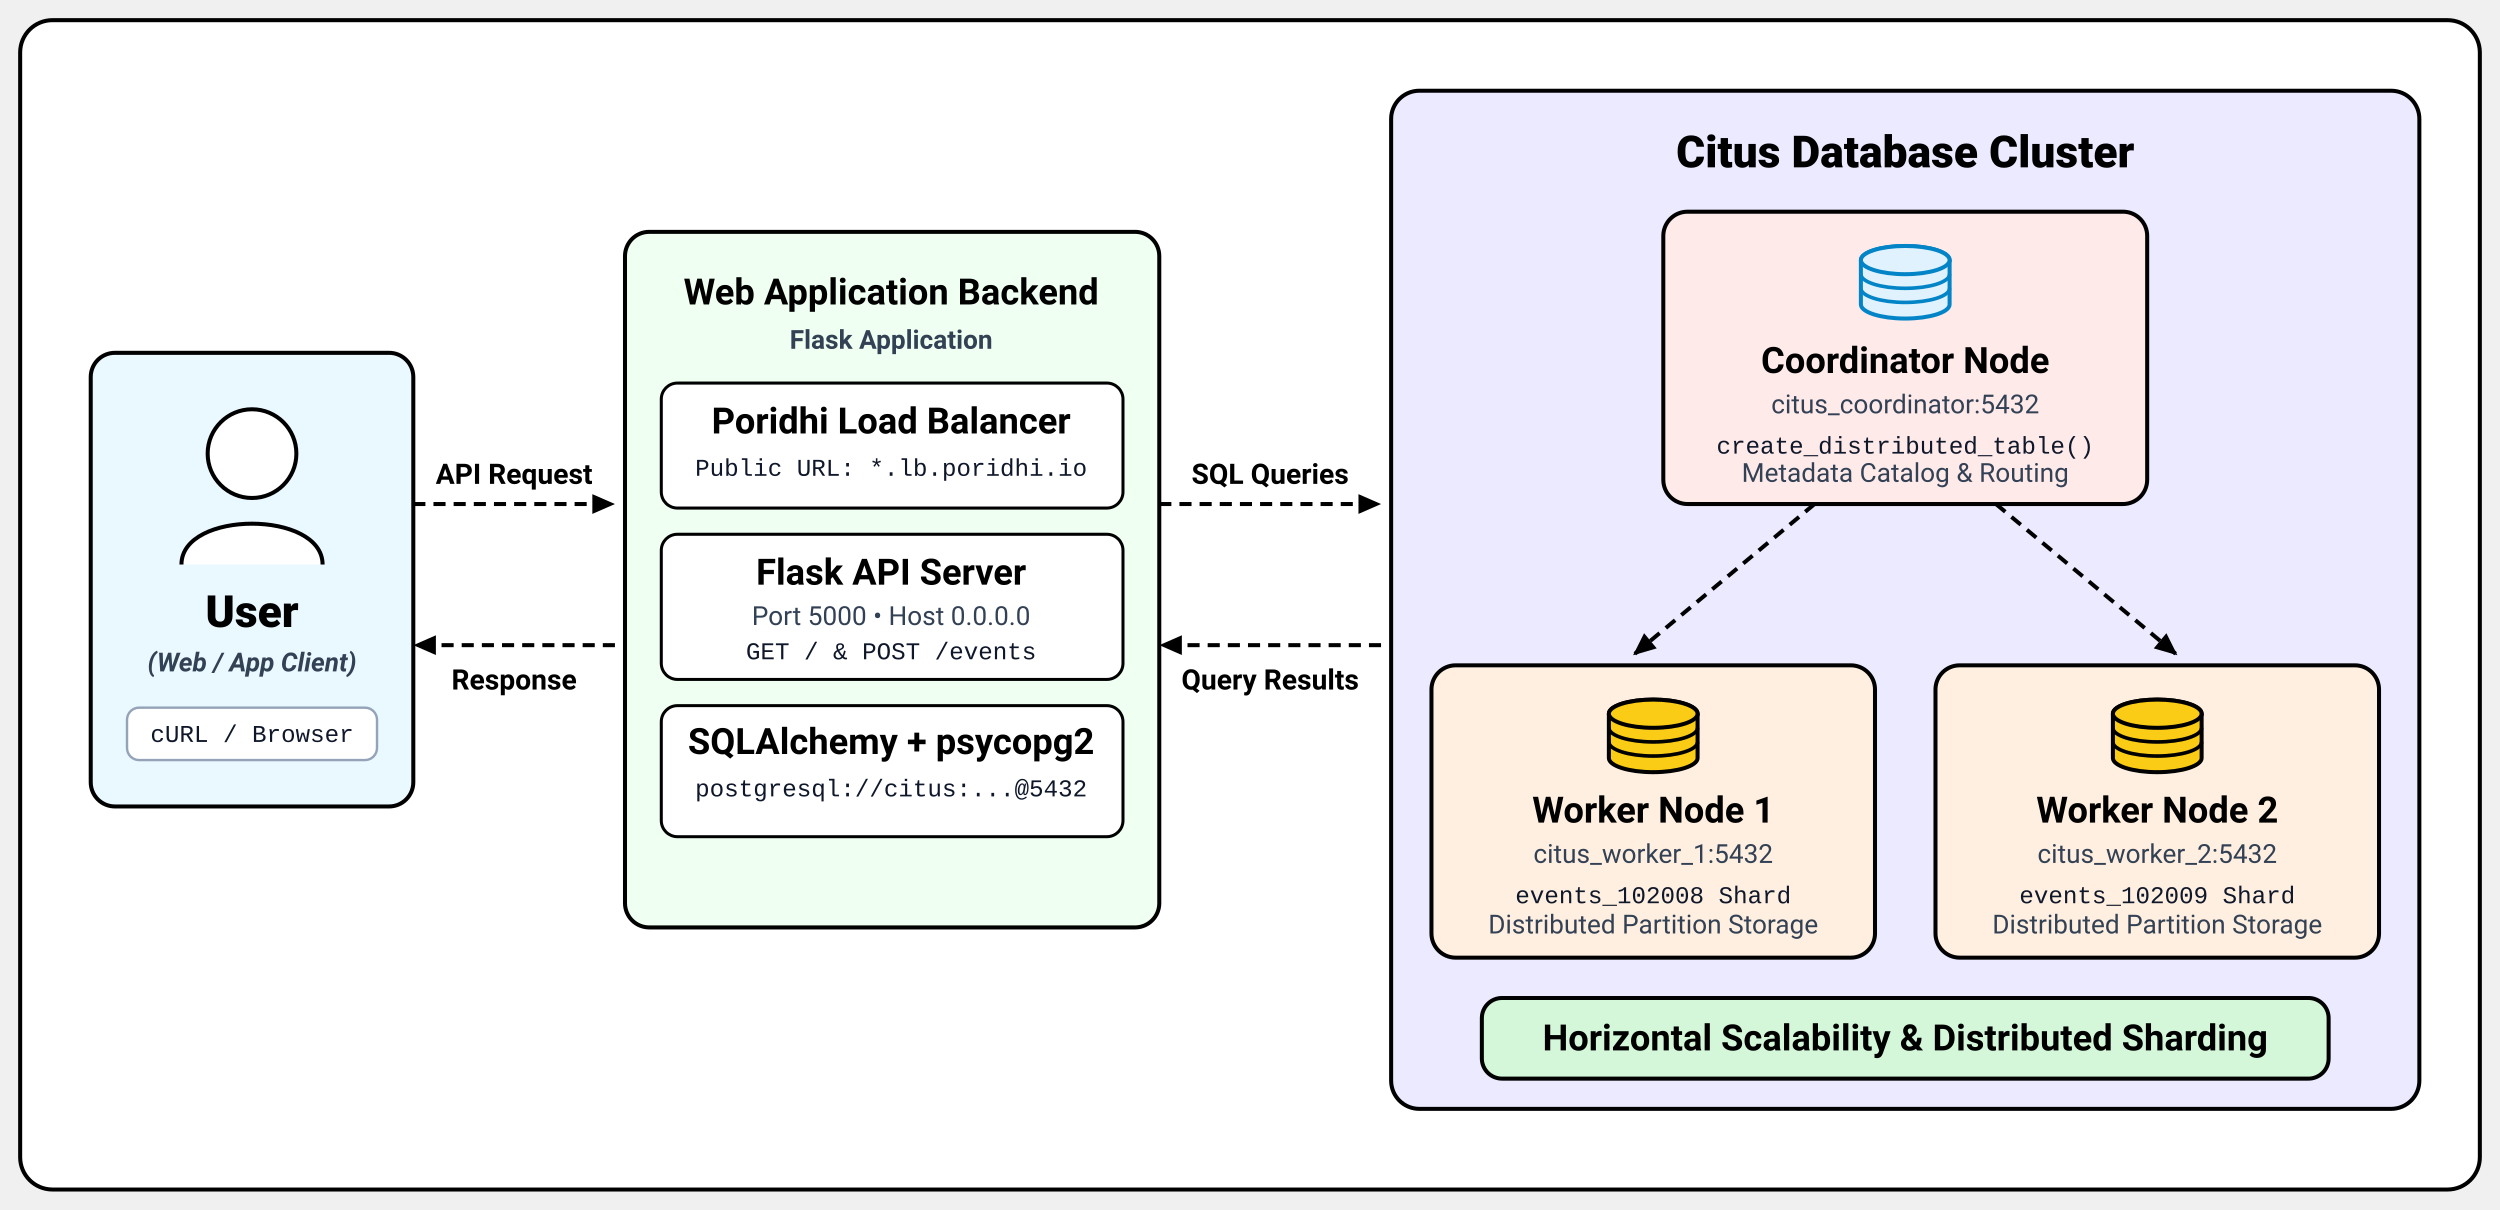
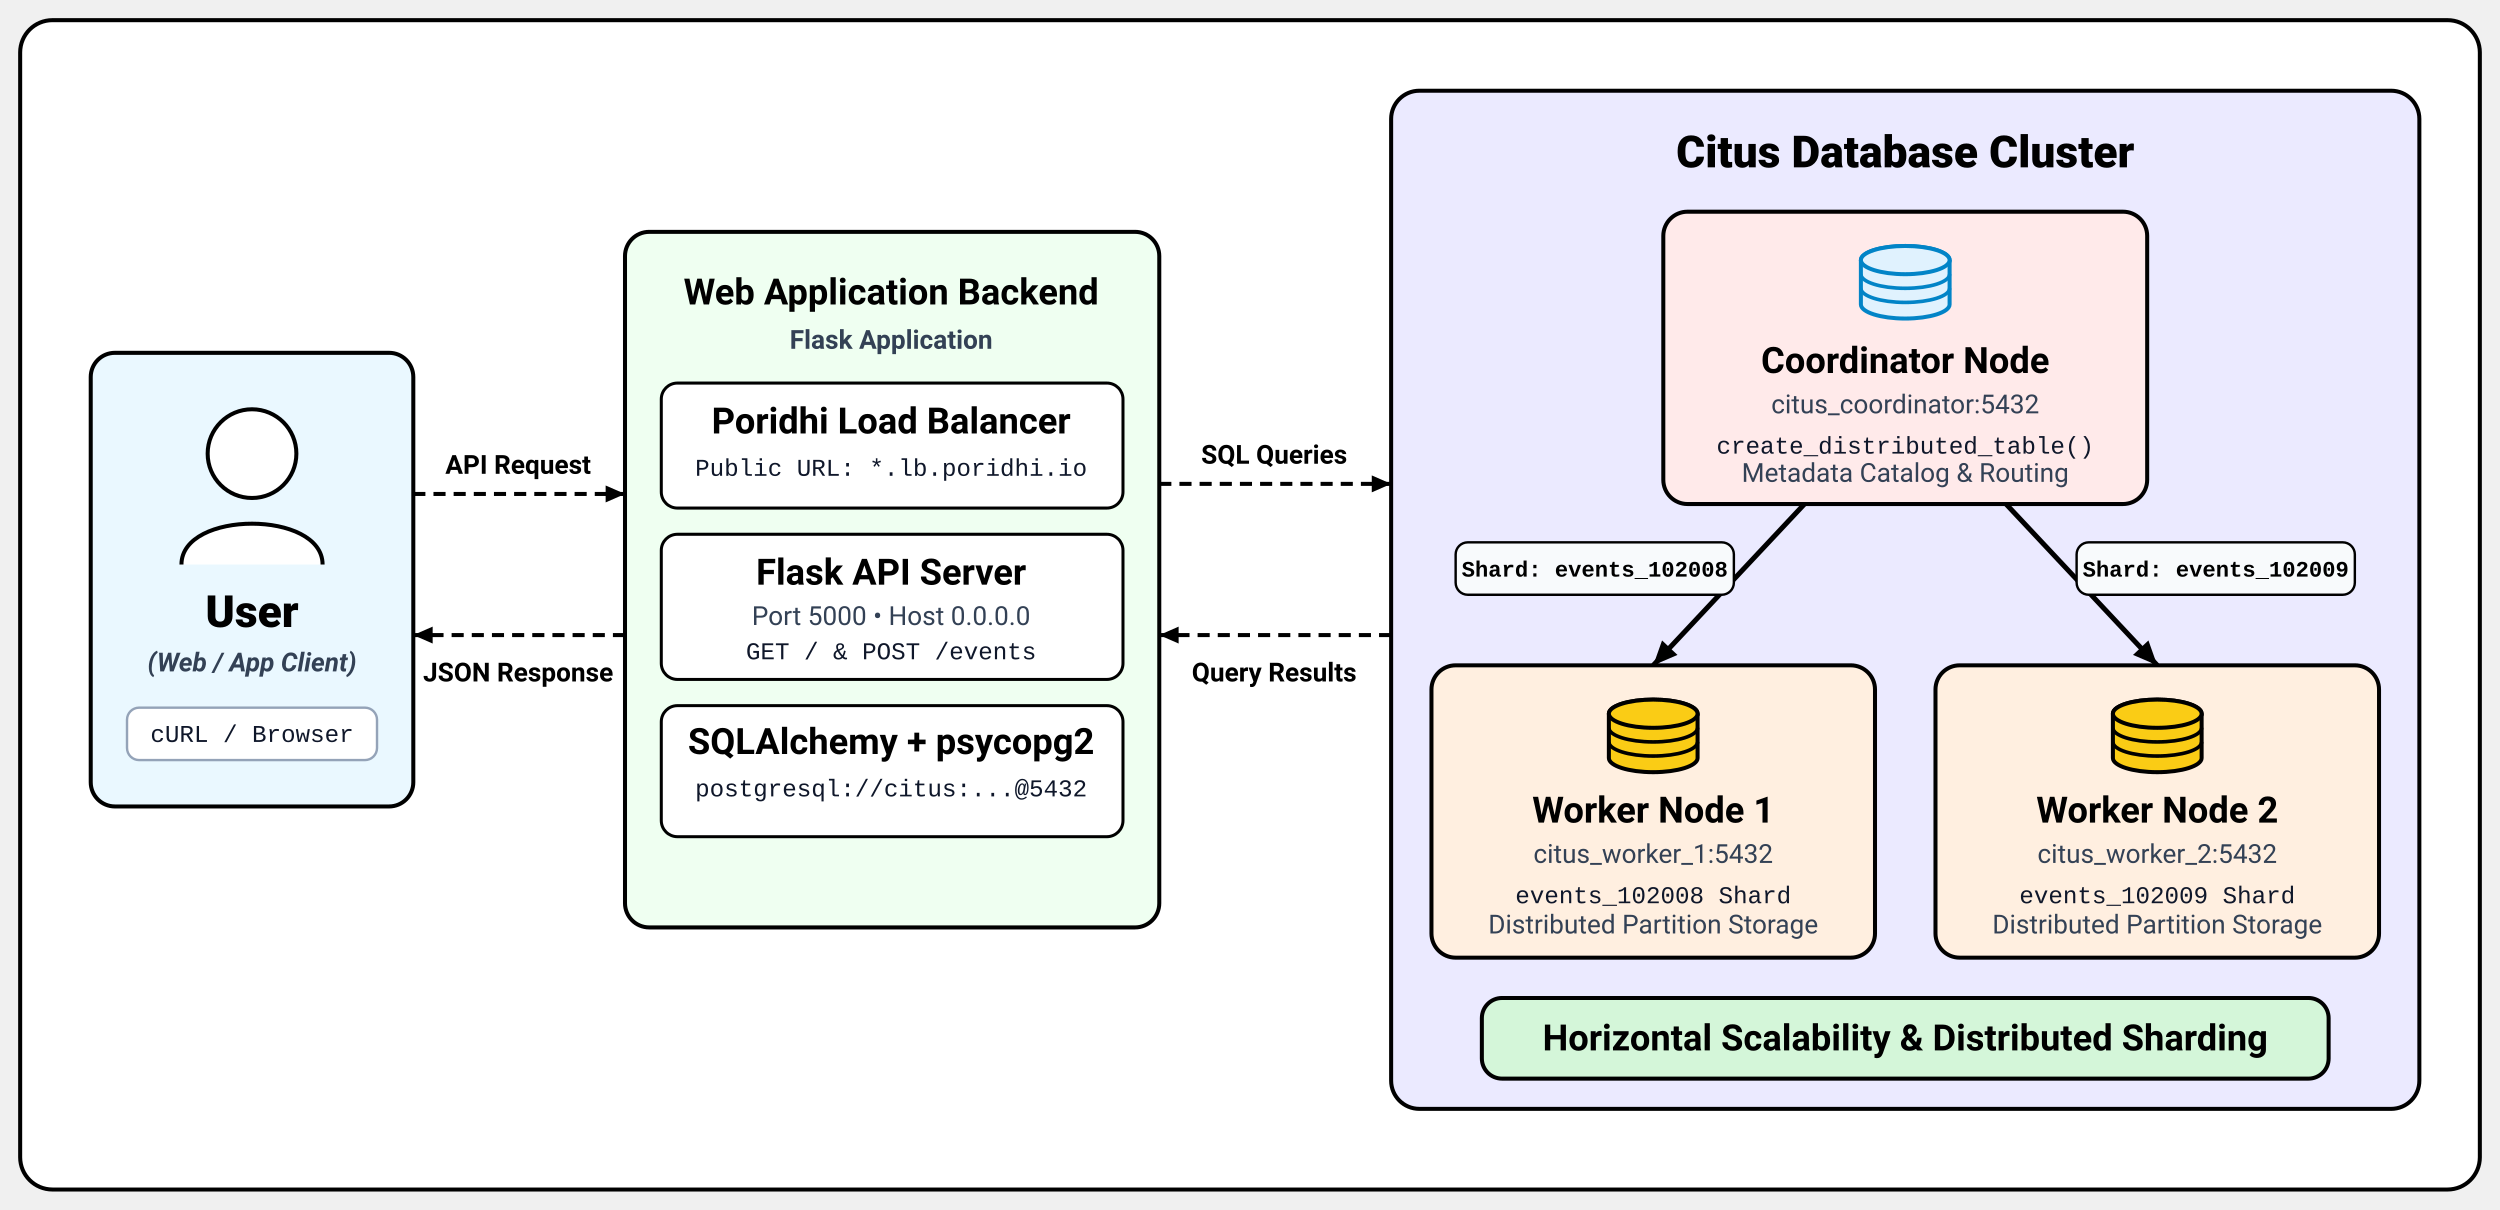
<svg xmlns="http://www.w3.org/2000/svg" viewBox="0 0 1240 600" width="100%" height="auto">
  <defs>
    <style>
      .txt-title { font-family: -apple-system, BlinkMacSystemFont, "Segoe UI", Roboto, Helvetica, Arial, sans-serif; font-size: 22px; font-weight: 800; fill: #000000; }
      .txt-node-title { font-family: -apple-system, BlinkMacSystemFont, "Segoe UI", Roboto, Helvetica, Arial, sans-serif; font-size: 18px; font-weight: 700; fill: #000000; }
      .txt-node-sub { font-family: -apple-system, BlinkMacSystemFont, "Segoe UI", Roboto, Helvetica, Arial, sans-serif; font-size: 13px; fill: #334155; }
      .txt-node-code { font-family: "SFMono-Regular", Consolas, "Liberation Mono", Menlo, monospace; font-size: 12px; fill: #0f172a; }
-       .txt-arrow-label { font-family: -apple-system, BlinkMacSystemFont, "Segoe UI", Roboto, Helvetica, Arial, sans-serif; font-size: 14px; font-weight: 700; fill: #000000; }
+       .txt-arrow-label { font-family: -apple-system, BlinkMacSystemFont, "Segoe UI", Roboto, Helvetica, Arial, sans-serif; font-size: 13px; font-weight: 700; fill: #000000; }
+       .txt-badge { font-family: "SFMono-Regular", Consolas, "Liberation Mono", Menlo, monospace; font-size: 11px; font-weight: 700; fill: #000000; }
    </style>
-     <marker id="arrow" viewBox="0 0 10 10" refX="8" refY="5" markerWidth="7" markerHeight="7" orient="auto-start-reverse">
+     <marker id="arrow" viewBox="0 0 10 10" refX="8" refY="5" markerWidth="6" markerHeight="6" orient="auto">
      <path d="M 0 1.5 L 8 5 L 0 8.5 z" fill="#000000" />
+     </marker>
+     <marker id="arrow-muted" viewBox="0 0 10 10" refX="8" refY="5" markerWidth="6" markerHeight="6" orient="auto">
+       <path d="M 0 1.5 L 8 5 L 0 8.5 z" fill="#94a3b8" />
+     </marker>
+     <marker id="arrow-green" viewBox="0 0 10 10" refX="8" refY="5" markerWidth="6" markerHeight="6" orient="auto">
+       <path d="M 0 1.5 L 8 5 L 0 8.5 z" fill="#16a34a" />
    </marker>
  </defs>
  <rect x="10" y="10" width="1220" height="580" rx="16" fill="#ffffff" stroke="#000000" stroke-width="2" />
  <g transform="translate(45, 175)">
    <rect width="160" height="225" rx="12" fill="#eaf8ff" stroke="#000000" stroke-width="2" />
    <circle cx="80" cy="50" r="22" fill="#ffffff" stroke="#000000" stroke-width="2" />
    <path d="M 45 105 C 45 78, 115 78, 115 105" fill="#ffffff" stroke="#000000" stroke-width="2" />
    <text x="80" y="136" class="txt-title" text-anchor="middle">User</text>
    <text x="80" y="158" class="txt-node-sub" font-style="italic" font-weight="600" text-anchor="middle">(Web / App Client)</text>
    <rect x="18" y="176" width="124" height="26" rx="6" fill="#ffffff" stroke="#94a3b8" stroke-width="1.2" />
    <text x="80" y="193" class="txt-node-code" text-anchor="middle">cURL / Browser</text>
  </g>
-   <path d="M 205 250 L 305 250" fill="none" stroke="#000000" stroke-width="2" stroke-dasharray="6 4" marker-end="url(#arrow)" />
-   <text x="255" y="240" class="txt-arrow-label" text-anchor="middle">API Request</text>
-   <path d="M 305 320 L 205 320" fill="none" stroke="#000000" stroke-width="2" stroke-dasharray="6 4" marker-end="url(#arrow)" />
-   <text x="255" y="342" class="txt-arrow-label" text-anchor="middle">Response</text>
+   <path d="M 205 245 L 310 245" fill="none" stroke="#000000" stroke-width="2" stroke-dasharray="6 4" marker-end="url(#arrow)" />
+   <text x="257" y="235" class="txt-arrow-label" text-anchor="middle">API Request</text>
+   <path d="M 310 315 L 205 315" fill="none" stroke="#000000" stroke-width="2" stroke-dasharray="6 4" marker-end="url(#arrow)" />
+   <text x="257" y="338" class="txt-arrow-label" text-anchor="middle">JSON Response</text>
  <g transform="translate(310, 115)">
    <rect width="265" height="345" rx="12" fill="#effff1" stroke="#000000" stroke-width="2" />
    <text x="132" y="36" class="txt-node-title" text-anchor="middle">Web Application Backend</text>
    <text x="132" y="58" class="txt-node-sub" font-weight="700" text-anchor="middle">Flask Application</text>
    <g transform="translate(18, 75)">
      <rect width="229" height="62" rx="8" fill="#ffffff" stroke="#000000" stroke-width="1.5" />
      <text x="114" y="25" class="txt-node-title" font-size="14" text-anchor="middle">Poridhi Load Balancer</text>
      <text x="114" y="46" class="txt-node-code" text-anchor="middle">Public URL: *.lb.poridhi.io</text>
    </g>
    <g transform="translate(18, 150)">
      <rect width="229" height="72" rx="8" fill="#ffffff" stroke="#000000" stroke-width="1.5" />
      <text x="114" y="25" class="txt-node-title" font-size="15" text-anchor="middle">Flask API Server</text>
      <text x="114" y="45" class="txt-node-sub" text-anchor="middle">Port 5000 • Host 0.0.0.0</text>
      <text x="114" y="62" class="txt-node-code" text-anchor="middle">GET / &amp; POST /events</text>
    </g>
    <g transform="translate(18, 235)">
      <rect width="229" height="65" rx="8" fill="#ffffff" stroke="#000000" stroke-width="1.5" />
      <text x="114" y="24" class="txt-node-title" font-size="14" text-anchor="middle">SQLAlchemy + psycopg2</text>
      <text x="114" y="45" class="txt-node-code" font-size="11" text-anchor="middle">postgresql://citus:...@5432</text>
    </g>
  </g>
-   <path d="M 575 250 L 685 250" fill="none" stroke="#000000" stroke-width="2" stroke-dasharray="6 4" marker-end="url(#arrow)" />
-   <text x="630" y="240" class="txt-arrow-label" text-anchor="middle">SQL Queries</text>
-   <path d="M 685 320 L 575 320" fill="none" stroke="#000000" stroke-width="2" stroke-dasharray="6 4" marker-end="url(#arrow)" />
-   <text x="630" y="342" class="txt-arrow-label" text-anchor="middle">Query Results</text>
+   <path d="M 575 240 L 690 240" fill="none" stroke="#000000" stroke-width="2" stroke-dasharray="6 4" marker-end="url(#arrow)" />
+   <text x="632" y="230" class="txt-arrow-label" text-anchor="middle">SQL Queries</text>
+   <path d="M 690 315 L 575 315" fill="none" stroke="#000000" stroke-width="2" stroke-dasharray="6 4" marker-end="url(#arrow)" />
+   <text x="632" y="338" class="txt-arrow-label" text-anchor="middle">Query Results</text>
  <g transform="translate(690, 45)">
    <rect width="510" height="505" rx="14" fill="#ebeaff" stroke="#000000" stroke-width="2" />
    <text x="255" y="38" class="txt-title" text-anchor="middle">Citus Database Cluster</text>
    <g transform="translate(135, 60)">
      <rect width="240" height="145" rx="12" fill="#ffeaea" stroke="#000000" stroke-width="2" />
      <g transform="translate(95, 14)">
        <ellipse cx="25" cy="10" rx="22" ry="7" fill="#e0f2fe" stroke="#0284c7" stroke-width="2" />
        <path d="M 3 10 L 3 32 A 22 7 0 0 0 47 32 L 47 10" fill="#e0f2fe" stroke="#0284c7" stroke-width="2" />
        <path d="M 3 17 A 22 7 0 0 0 47 17" fill="none" stroke="#0284c7" stroke-width="1.8" />
        <path d="M 3 24 A 22 7 0 0 0 47 24" fill="none" stroke="#0284c7" stroke-width="1.8" />
        <ellipse cx="25" cy="10" rx="22" ry="7" fill="#e0f2fe" stroke="#0284c7" stroke-width="2" />
      </g>
      <text x="120" y="80" class="txt-node-title" text-anchor="middle">Coordinator Node</text>
      <text x="120" y="100" class="txt-node-sub" text-anchor="middle">citus_coordinator:5432</text>
      <text x="120" y="120" class="txt-node-code" text-anchor="middle">create_distributed_table()</text>
      <text x="120" y="134" class="txt-node-sub" font-size="11" text-anchor="middle">Metadata Catalog &amp; Routing</text>
    </g>
-     <path d="M 210 205 L 120 280" fill="none" stroke="#000000" stroke-width="2" stroke-dasharray="6 4" marker-end="url(#arrow)" />
-     <path d="M 300 205 L 390 280" fill="none" stroke="#000000" stroke-width="2" stroke-dasharray="6 4" marker-end="url(#arrow)" />
+     <path d="M 205 205 L 130 285" fill="none" stroke="#000000" stroke-width="2.5" marker-end="url(#arrow)" />
+     <g transform="translate(32, 224)">
+       <rect width="138" height="26" rx="6" fill="#f8fafc" stroke="#000000" stroke-width="1.2" />
+       <text x="69" y="17" class="txt-badge" text-anchor="middle">Shard: events_102008</text>
+     </g>
+     <path d="M 305 205 L 380 285" fill="none" stroke="#000000" stroke-width="2.5" marker-end="url(#arrow)" />
+     <g transform="translate(340, 224)">
+       <rect width="138" height="26" rx="6" fill="#f8fafc" stroke="#000000" stroke-width="1.2" />
+       <text x="69" y="17" class="txt-badge" text-anchor="middle">Shard: events_102009</text>
+     </g>
    <g transform="translate(20, 285)">
      <rect width="220" height="145" rx="12" fill="#ffefe0" stroke="#000000" stroke-width="2" />
      <g transform="translate(85, 14)">
        <ellipse cx="25" cy="10" rx="22" ry="7" fill="#facc15" stroke="#000000" stroke-width="2" />
        <path d="M 3 10 L 3 32 A 22 7 0 0 0 47 32 L 47 10" fill="#facc15" stroke="#000000" stroke-width="2" />
        <path d="M 3 17 A 22 7 0 0 0 47 17" fill="none" stroke="#000000" stroke-width="1.8" />
        <path d="M 3 24 A 22 7 0 0 0 47 24" fill="none" stroke="#000000" stroke-width="1.8" />
        <ellipse cx="25" cy="10" rx="22" ry="7" fill="#facc15" stroke="#000000" stroke-width="2" />
      </g>
      <text x="110" y="78" class="txt-node-title" text-anchor="middle">Worker Node 1</text>
      <text x="110" y="98" class="txt-node-sub" text-anchor="middle">citus_worker_1:5432</text>
      <text x="110" y="118" class="txt-node-code" text-anchor="middle">events_102008 Shard</text>
      <text x="110" y="133" class="txt-node-sub" font-size="11" text-anchor="middle">Distributed Partition Storage</text>
    </g>
    <g transform="translate(270, 285)">
      <rect width="220" height="145" rx="12" fill="#ffefe0" stroke="#000000" stroke-width="2" />
      <g transform="translate(85, 14)">
        <ellipse cx="25" cy="10" rx="22" ry="7" fill="#facc15" stroke="#000000" stroke-width="2" />
        <path d="M 3 10 L 3 32 A 22 7 0 0 0 47 32 L 47 10" fill="#facc15" stroke="#000000" stroke-width="2" />
        <path d="M 3 17 A 22 7 0 0 0 47 17" fill="none" stroke="#000000" stroke-width="1.8" />
        <path d="M 3 24 A 22 7 0 0 0 47 24" fill="none" stroke="#000000" stroke-width="1.8" />
        <ellipse cx="25" cy="10" rx="22" ry="7" fill="#facc15" stroke="#000000" stroke-width="2" />
      </g>
      <text x="110" y="78" class="txt-node-title" text-anchor="middle">Worker Node 2</text>
      <text x="110" y="98" class="txt-node-sub" text-anchor="middle">citus_worker_2:5432</text>
      <text x="110" y="118" class="txt-node-code" text-anchor="middle">events_102009 Shard</text>
      <text x="110" y="133" class="txt-node-sub" font-size="11" text-anchor="middle">Distributed Partition Storage</text>
    </g>
    <g transform="translate(45, 450)">
      <rect width="420" height="40" rx="10" fill="#d4f6d9" stroke="#000000" stroke-width="2" />
      <text x="210" y="26" class="txt-node-title" font-size="16" text-anchor="middle">Horizontal Scalability &amp; Distributed Sharding</text>
    </g>
  </g>
</svg>
